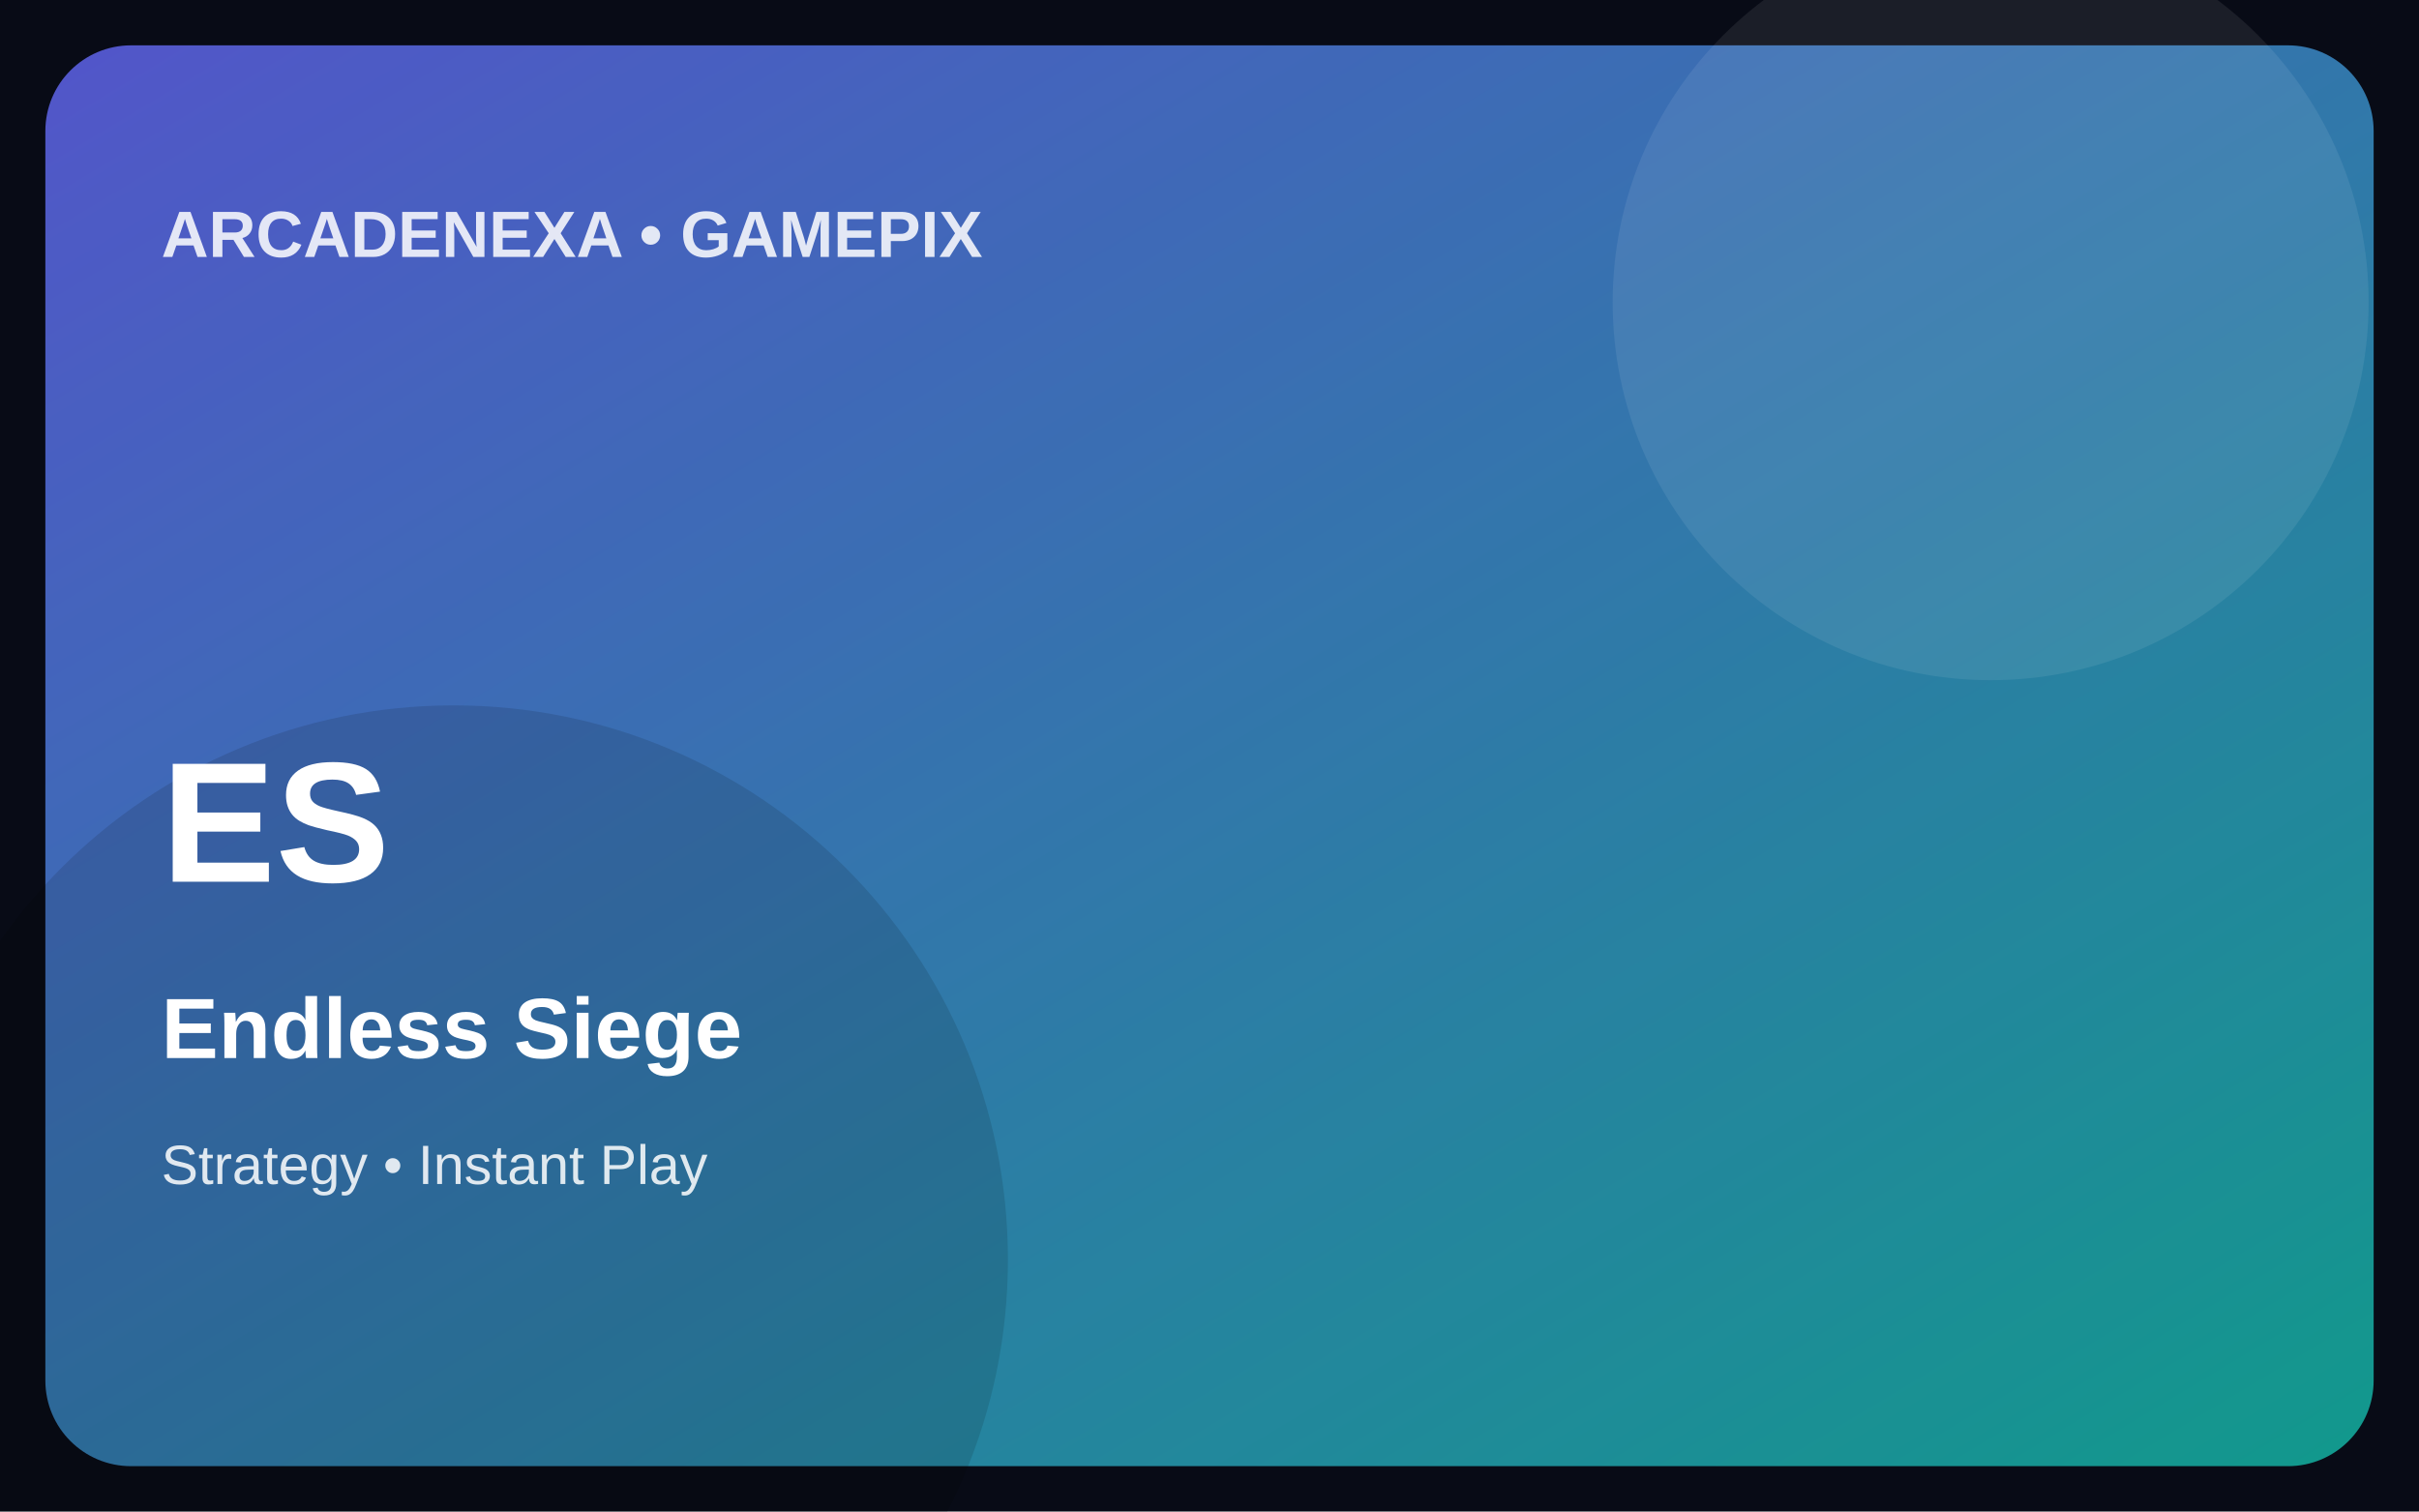
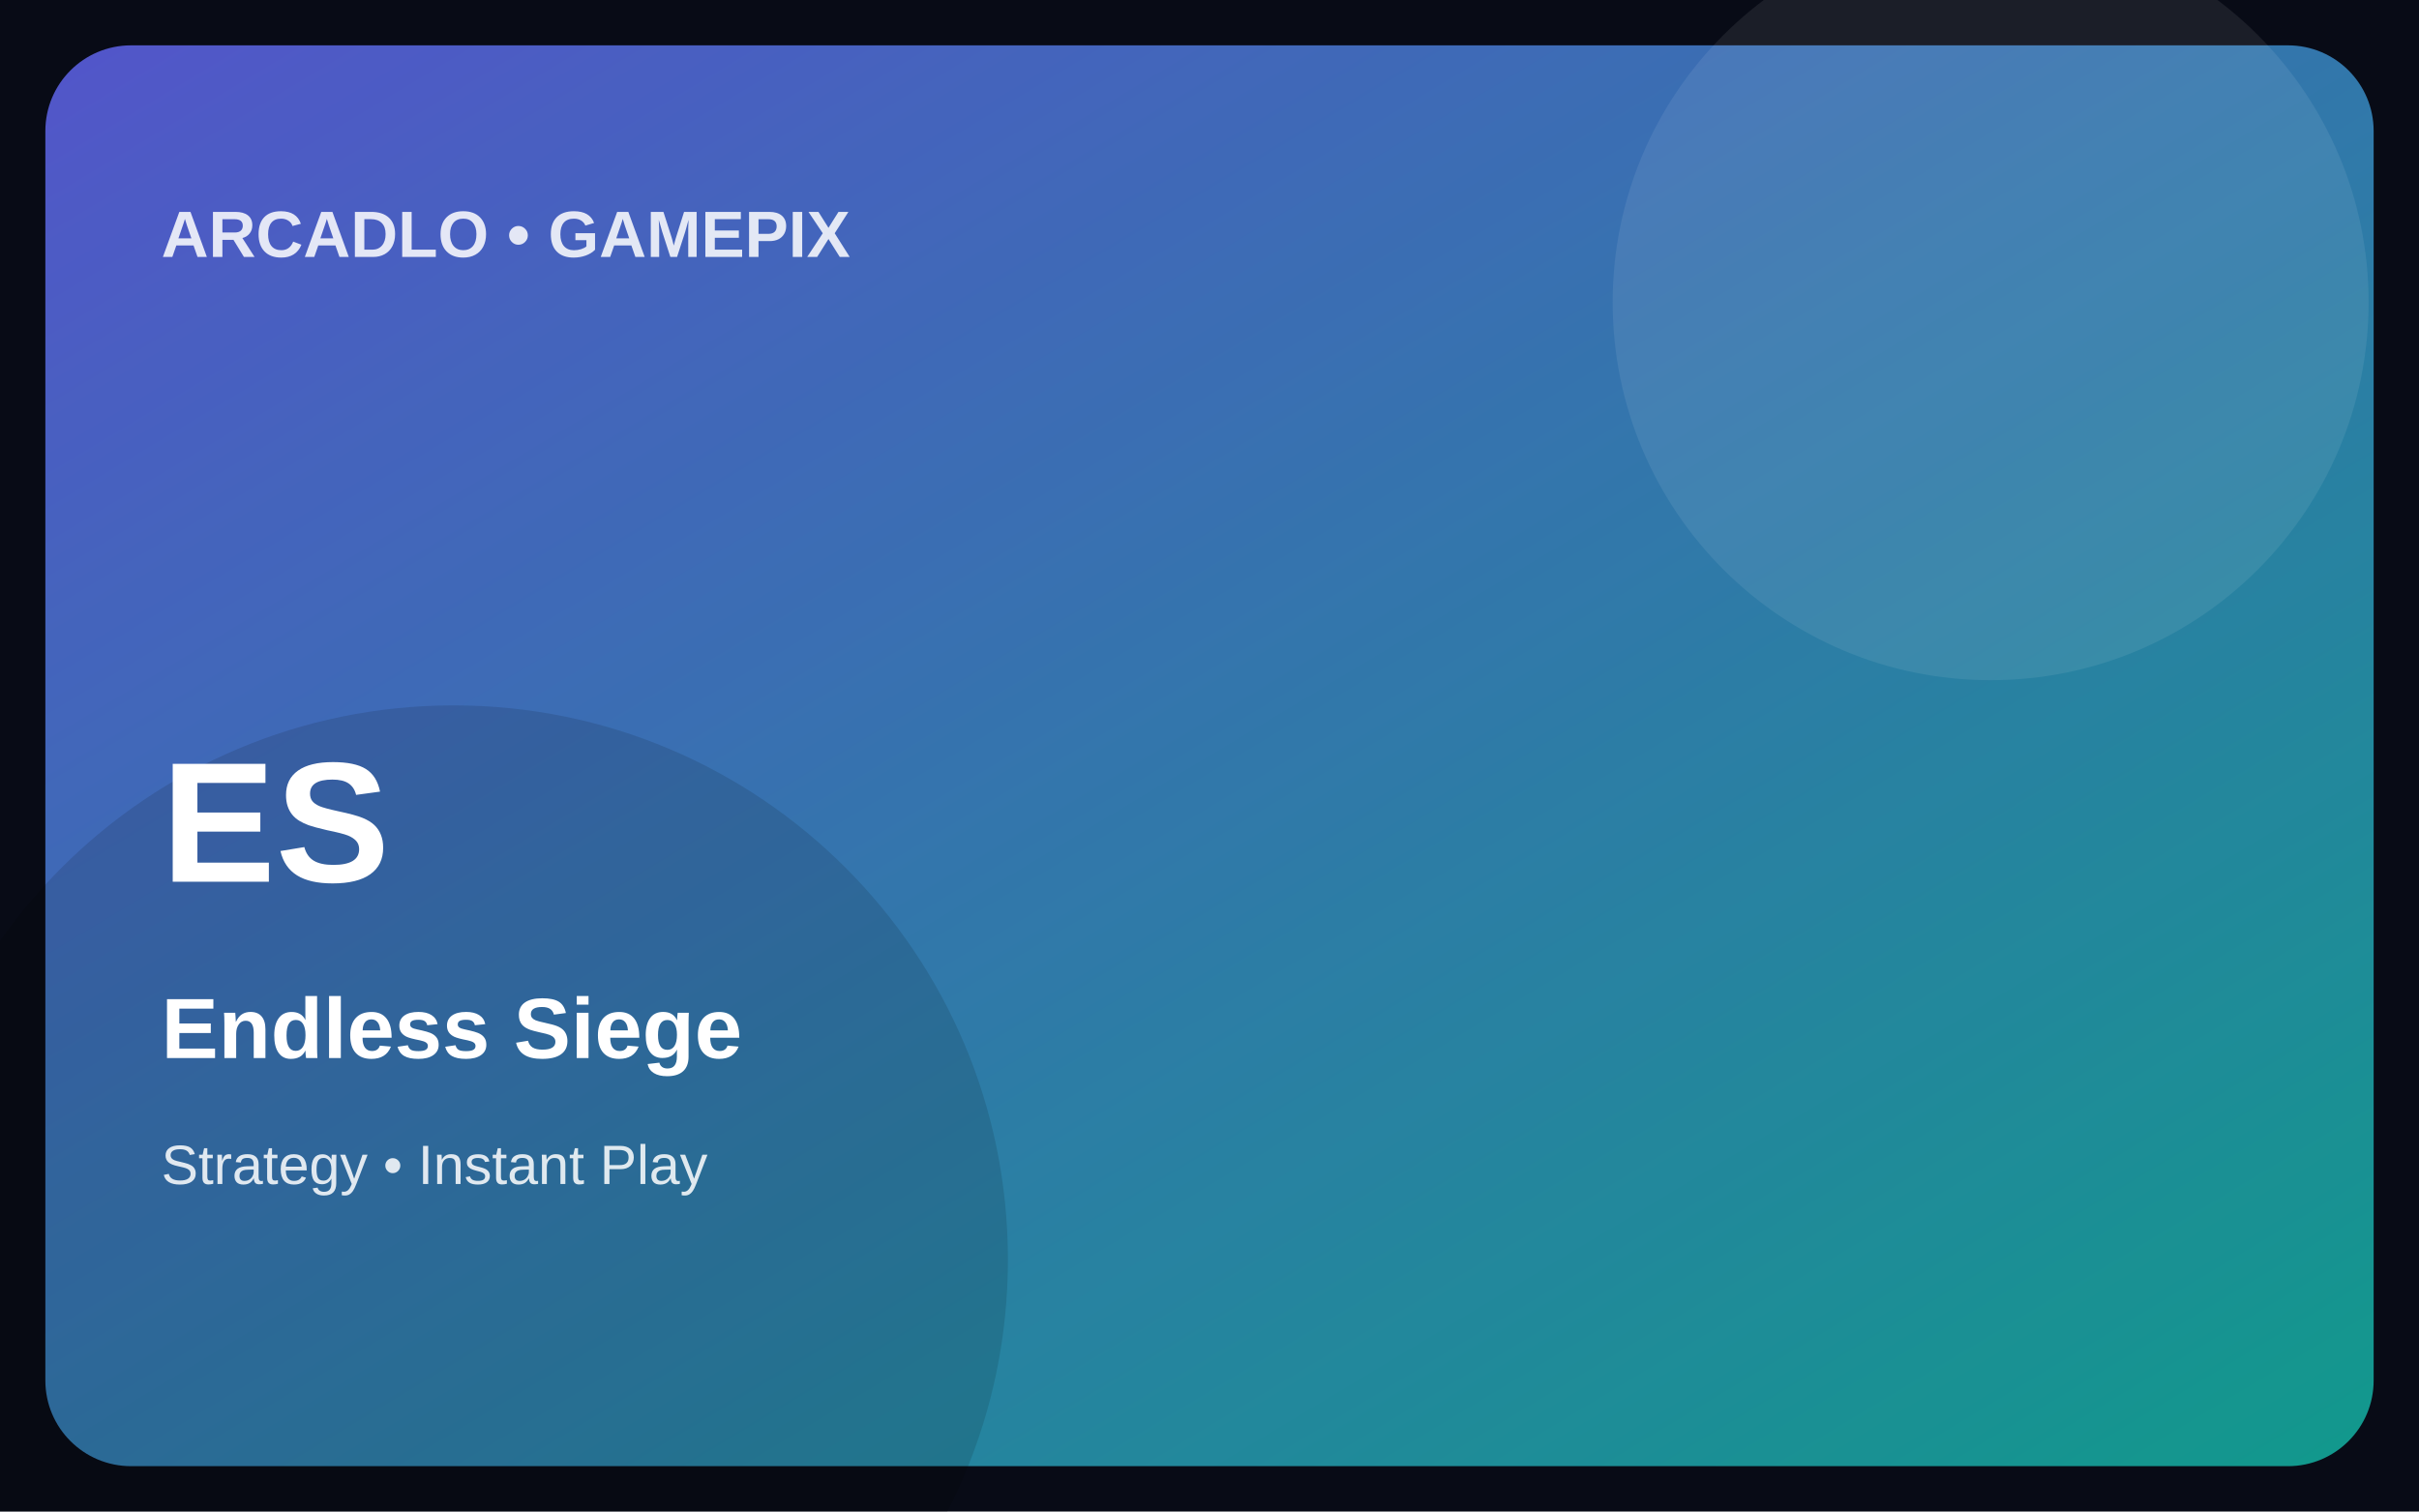
<svg xmlns="http://www.w3.org/2000/svg" width="960" height="600" viewBox="0 0 960 600">
  <defs>
    <linearGradient id="g" x1="0" y1="0" x2="1" y2="1">
      <stop offset="0" stop-color="#6366f1" />
      <stop offset="1" stop-color="#14b8a6" />
    </linearGradient>
  </defs>
  <rect width="960" height="600" fill="#080b16" />
  <rect x="18" y="18" width="924" height="564" rx="34" fill="url(#g)" opacity=".82" />
  <circle cx="790" cy="120" r="150" fill="#fff" opacity=".08" />
  <circle cx="180" cy="500" r="220" fill="#000" opacity=".12" />
-   <text x="64" y="102" fill="#fff" font-family="Arial,sans-serif" font-size="26" font-weight="700" opacity=".85">ARCADENEXA • GAMEPIX</text>
+   <text x="64" y="102" fill="#fff" font-family="Arial,sans-serif" font-size="26" font-weight="700" opacity=".85">ARCADLO • GAMEPIX</text>
  <text x="64" y="350" fill="#fff" font-family="Arial,sans-serif" font-size="68" font-weight="900">ES</text>
  <text x="64" y="420" fill="#fff" font-family="Arial,sans-serif" font-size="34" font-weight="800">Endless Siege</text>
  <text x="64" y="470" fill="#fff" font-family="Arial,sans-serif" font-size="22" opacity=".85">Strategy • Instant Play</text>
</svg>
